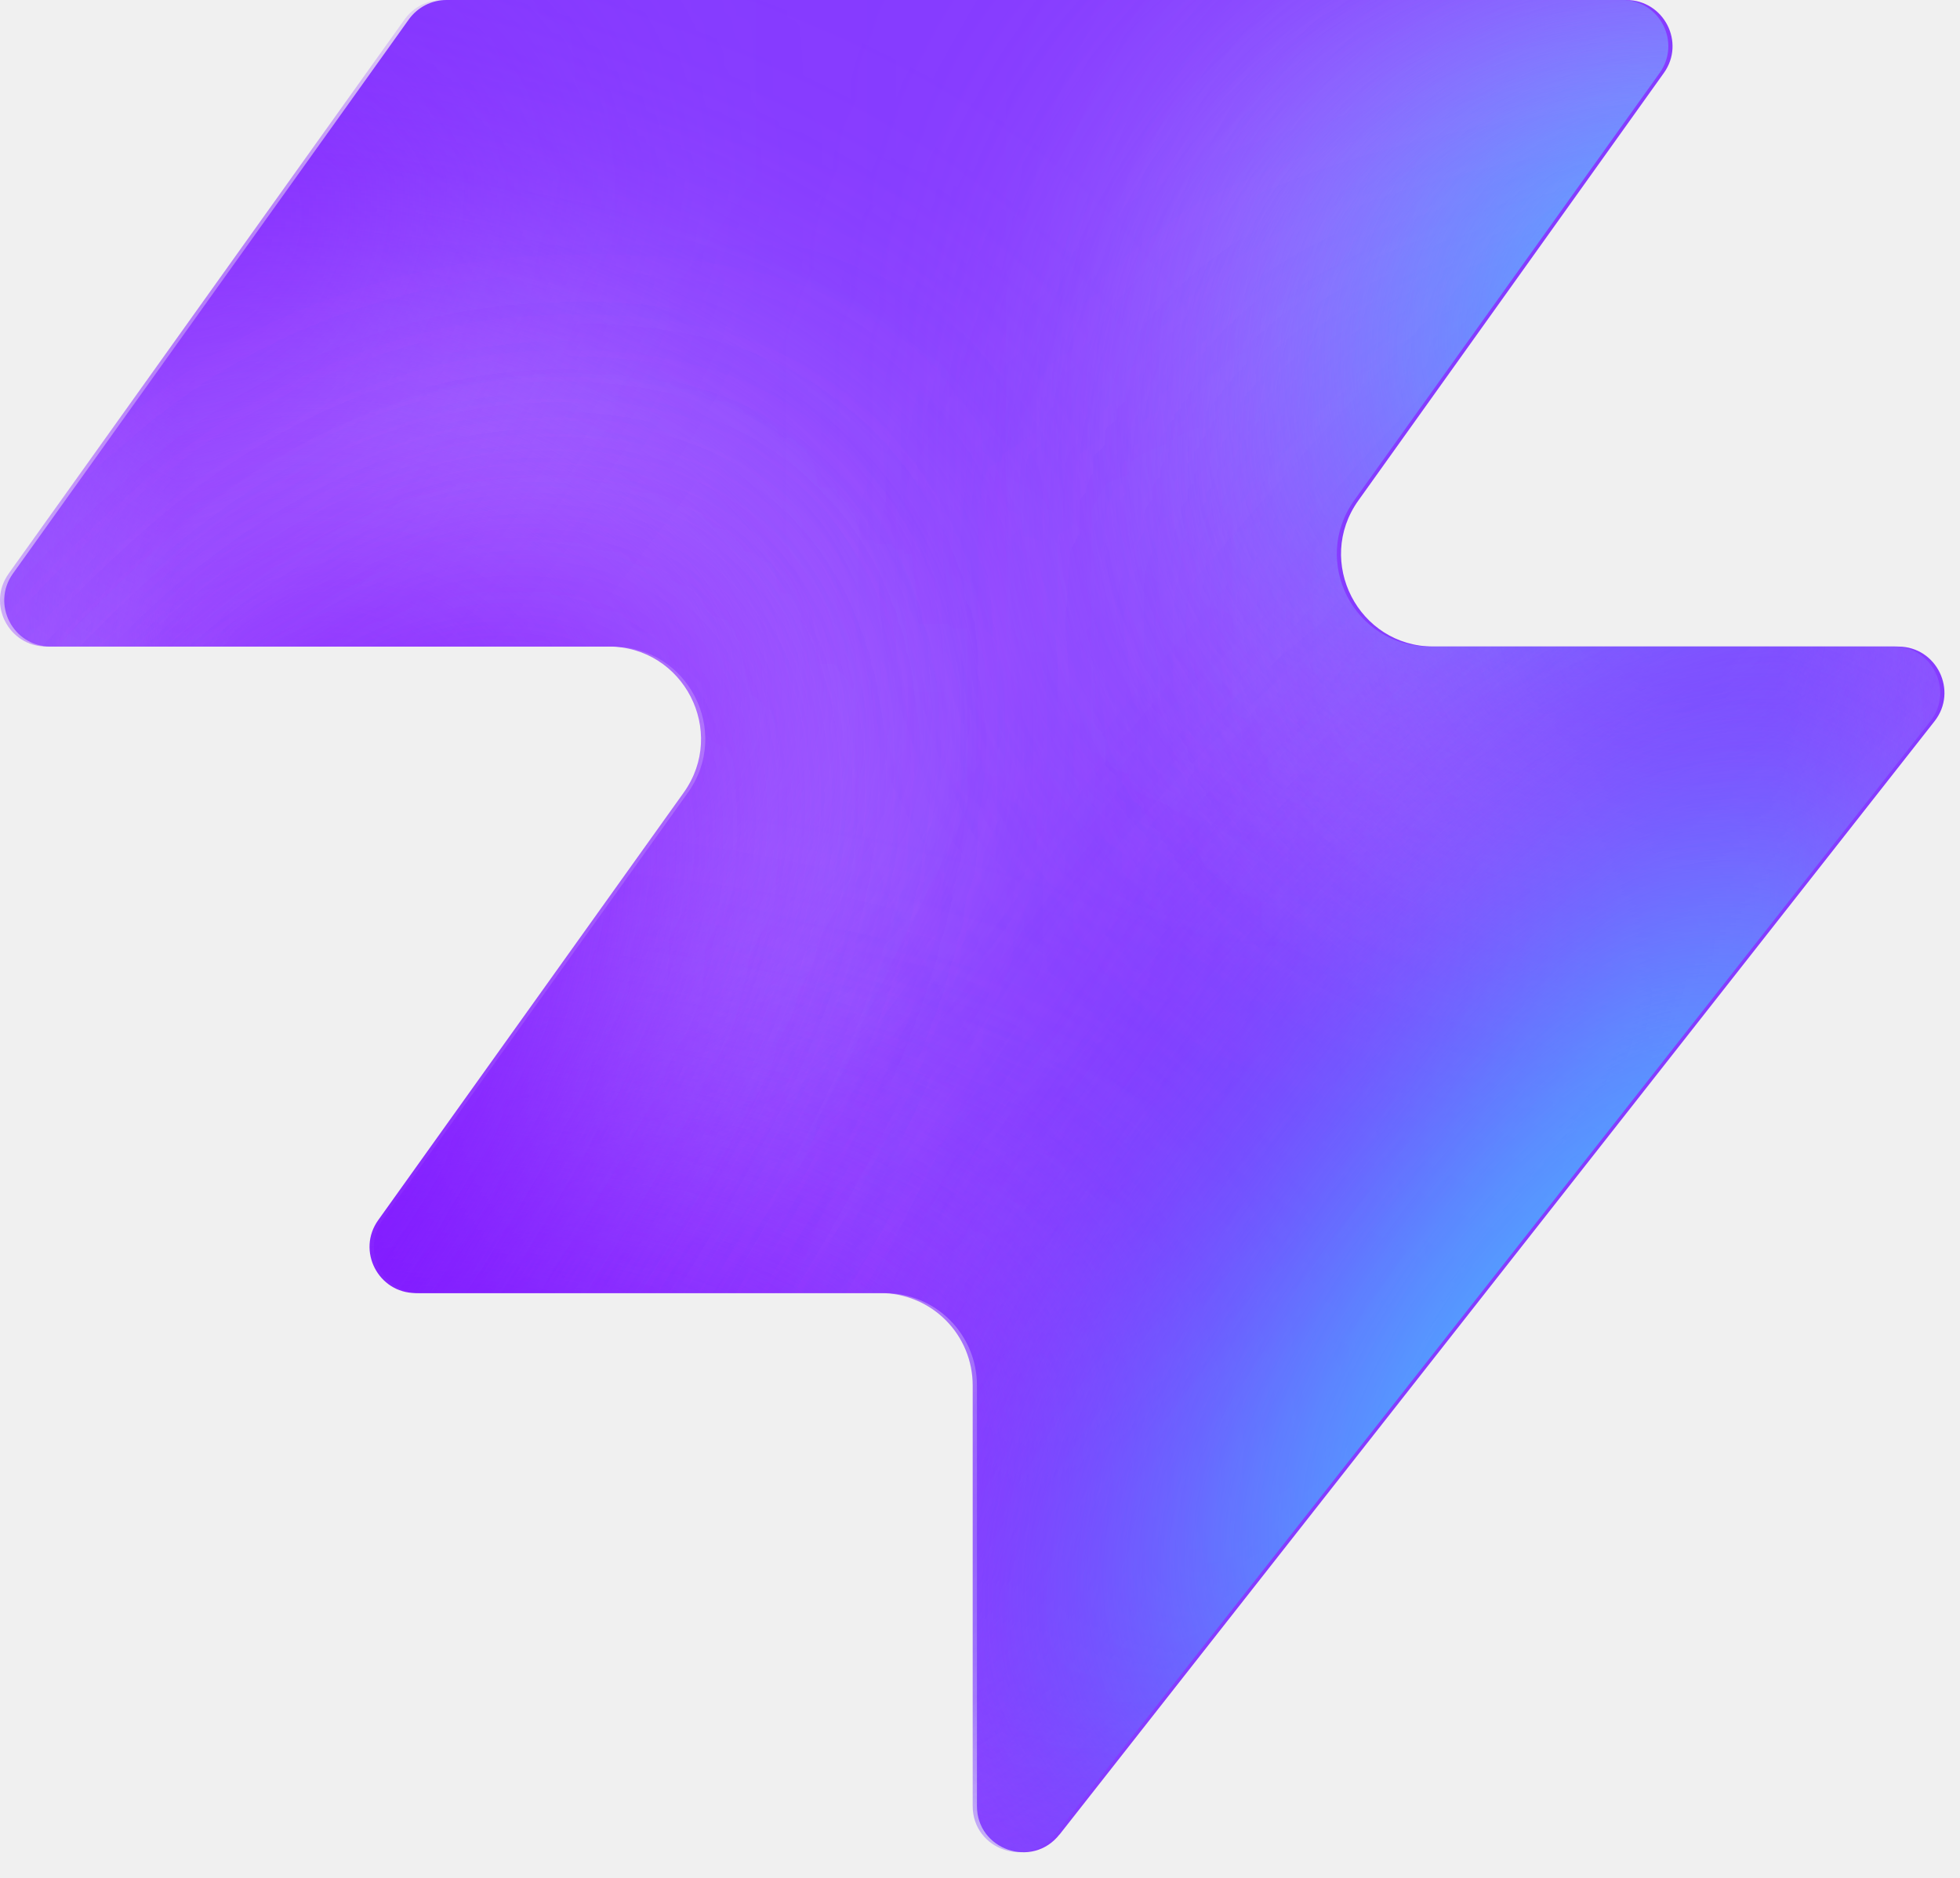
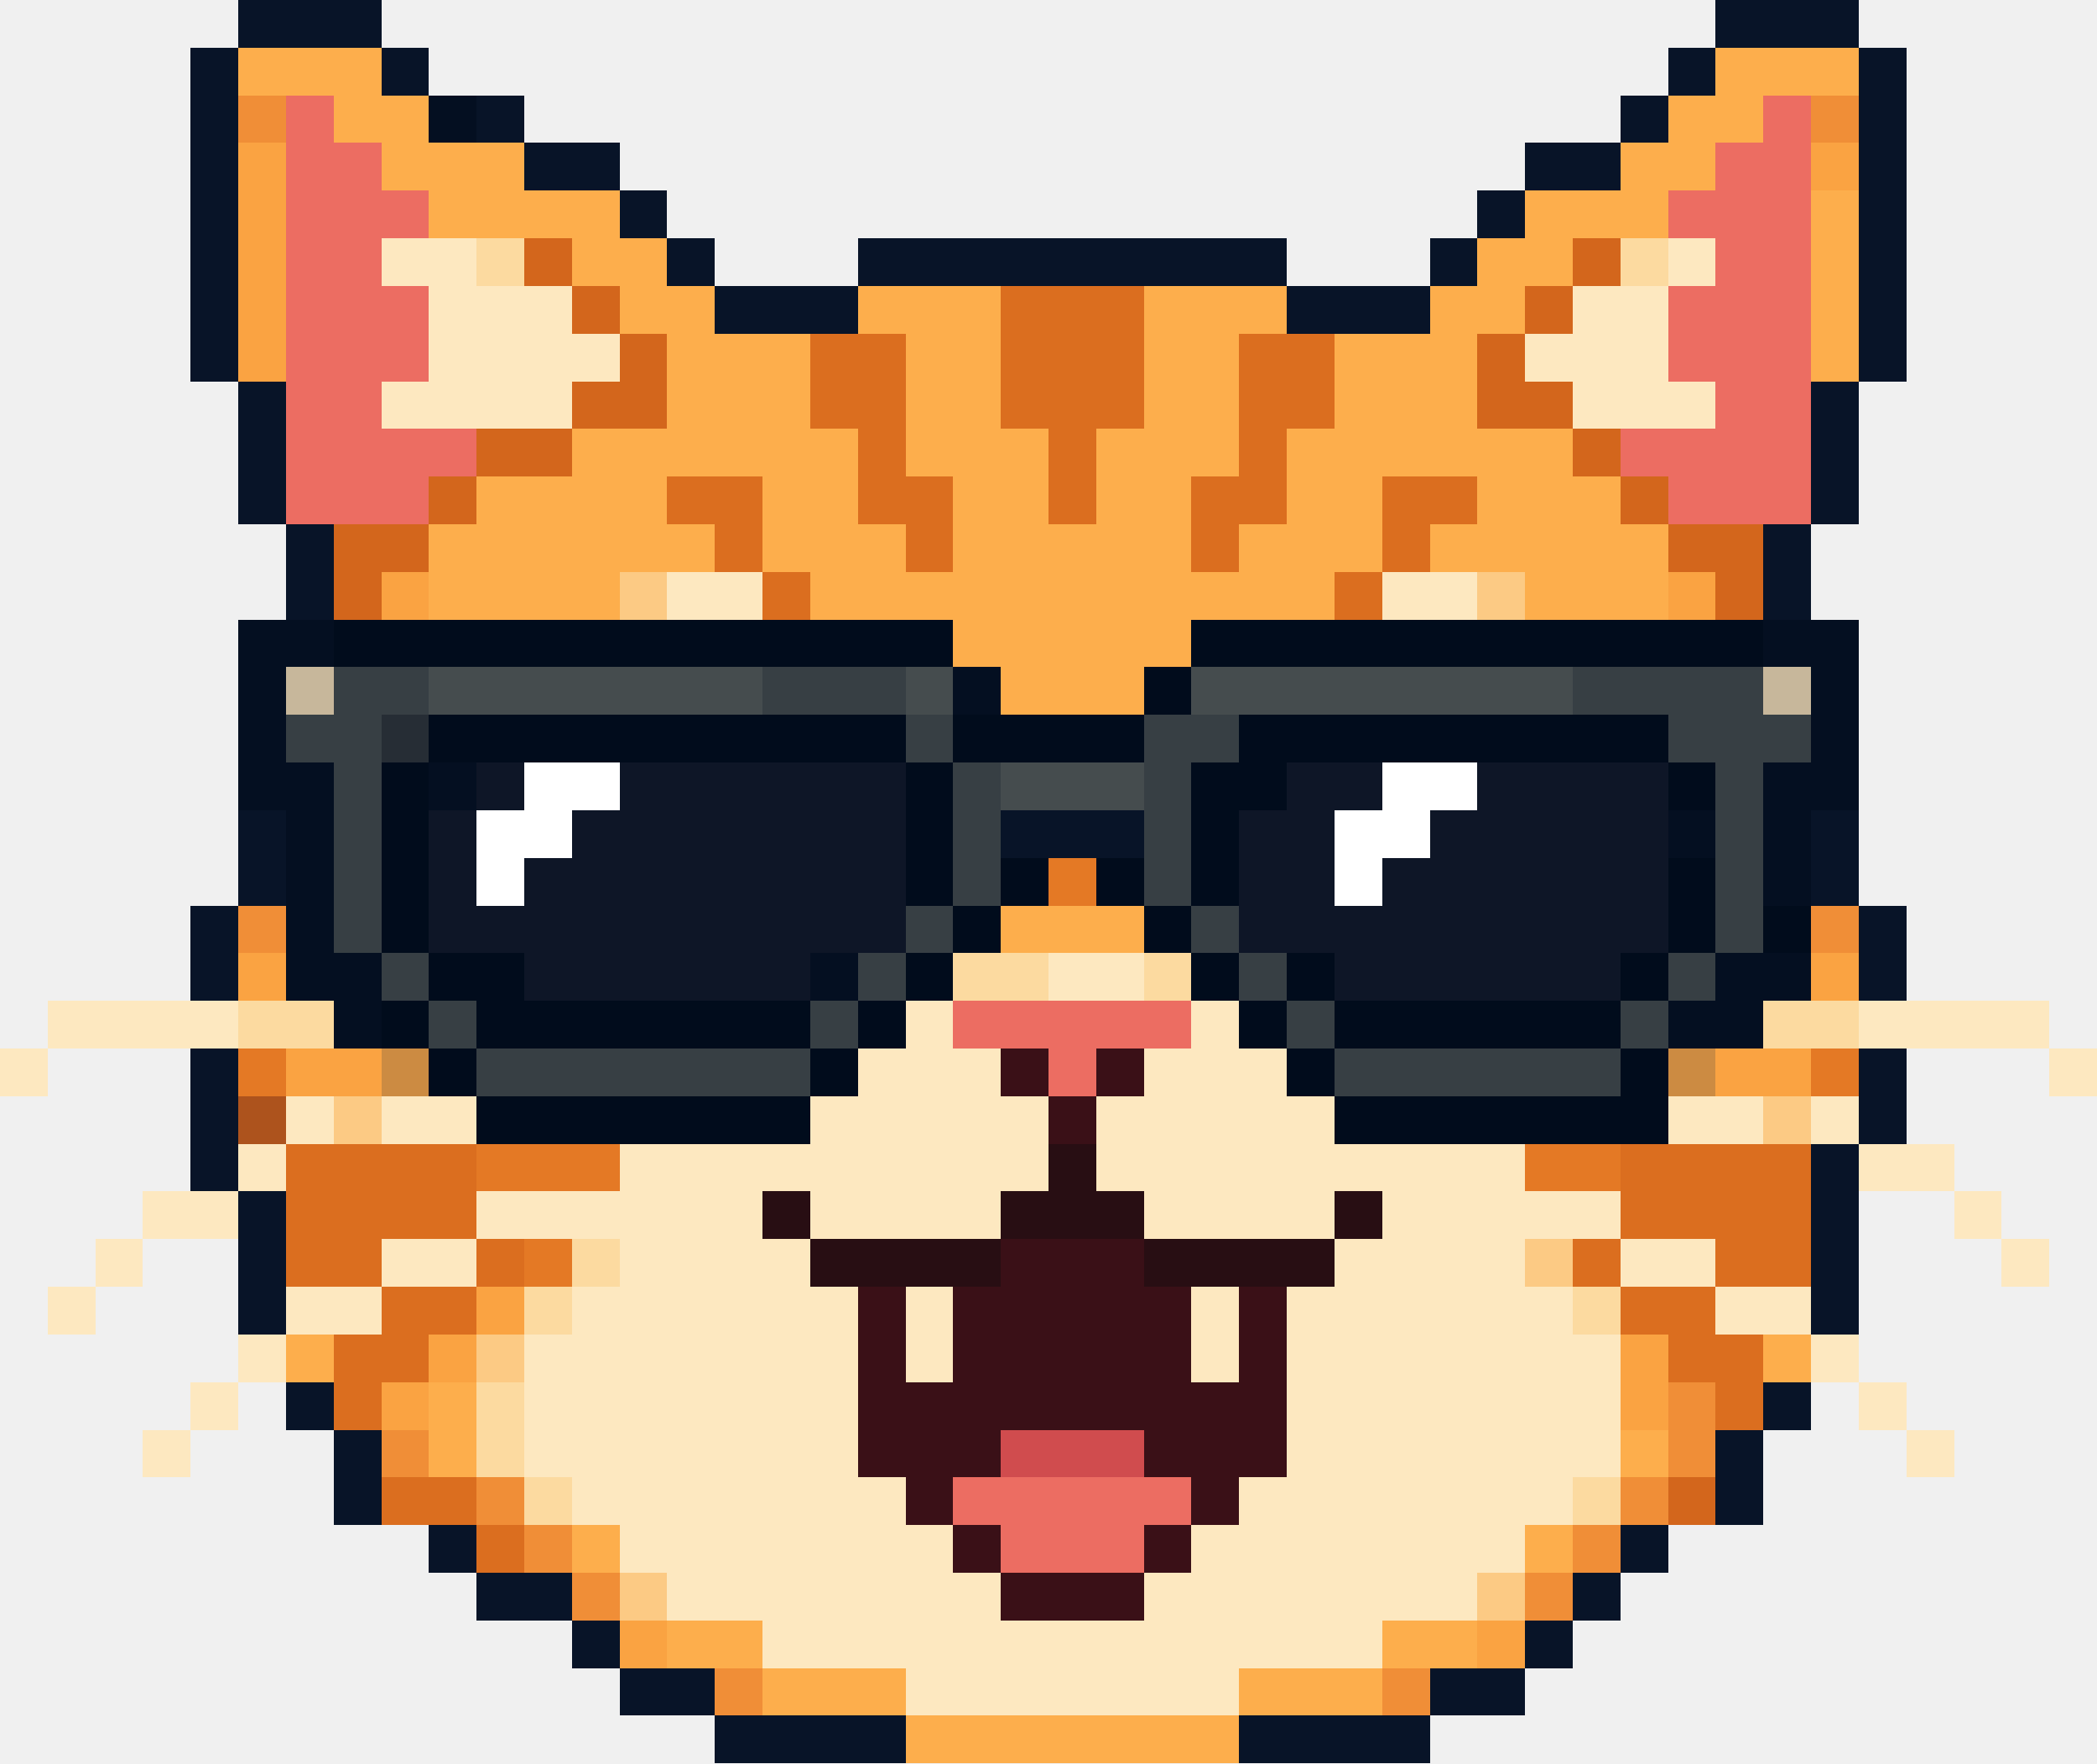
- <svg xmlns="http://www.w3.org/2000/svg" width="48" height="46" fill="none" viewBox="0 0 48 46">
-   <path fill="#863bff" d="M25.946 44.938c-.664.845-2.021.375-2.021-.698V33.937a2.26 2.26 0 0 0-2.262-2.262H10.287c-.92 0-1.456-1.04-.92-1.788l7.48-10.471c1.07-1.497 0-3.578-1.842-3.578H1.237c-.92 0-1.456-1.04-.92-1.788L10.013.474c.214-.297.556-.474.92-.474h28.894c.92 0 1.456 1.04.92 1.788l-7.48 10.471c-1.07 1.498 0 3.579 1.842 3.579h11.377c.943 0 1.473 1.088.89 1.83L25.947 44.94z" style="fill:#863bff;fill:color(display-p3 .525 .23 1);fill-opacity:1" />
-   <mask id="a" width="48" height="46" x="0" y="0" maskUnits="userSpaceOnUse" style="mask-type:alpha">
-     <path fill="#000" d="M25.842 44.938c-.664.844-2.021.375-2.021-.698V33.937a2.26 2.26 0 0 0-2.262-2.262H10.183c-.92 0-1.456-1.04-.92-1.788l7.48-10.471c1.07-1.498 0-3.579-1.842-3.579H1.133c-.92 0-1.456-1.04-.92-1.787L9.91.473c.214-.297.556-.474.92-.474h28.894c.92 0 1.456 1.04.92 1.788l-7.48 10.471c-1.07 1.498 0 3.578 1.842 3.578h11.377c.943 0 1.473 1.088.89 1.832L25.843 44.94z" style="fill:#000;fill-opacity:1" />
-   </mask>
-   <g mask="url(#a)">
-     <g filter="url(#b)">
-       <ellipse cx="5.508" cy="14.704" fill="#ede6ff" rx="5.508" ry="14.704" style="fill:#ede6ff;fill:color(display-p3 .927 .903 1);fill-opacity:1" transform="matrix(.00324 1 1 -.00324 -4.47 31.516)" />
-     </g>
-     <g filter="url(#c)">
-       <ellipse cx="10.399" cy="29.851" fill="#ede6ff" rx="10.399" ry="29.851" style="fill:#ede6ff;fill:color(display-p3 .927 .903 1);fill-opacity:1" transform="matrix(.00324 1 1 -.00324 -39.328 7.883)" />
-     </g>
-     <g filter="url(#d)">
-       <ellipse cx="5.508" cy="30.487" fill="#7e14ff" rx="5.508" ry="30.487" style="fill:#7e14ff;fill:color(display-p3 .492 .077 1);fill-opacity:1" transform="rotate(89.814 -25.913 -14.639)scale(1 -1)" />
-     </g>
-     <g filter="url(#e)">
-       <ellipse cx="5.508" cy="30.599" fill="#7e14ff" rx="5.508" ry="30.599" style="fill:#7e14ff;fill:color(display-p3 .492 .077 1);fill-opacity:1" transform="rotate(89.814 -32.644 -3.334)scale(1 -1)" />
-     </g>
-     <g filter="url(#f)">
-       <ellipse cx="5.508" cy="30.599" fill="#7e14ff" rx="5.508" ry="30.599" style="fill:#7e14ff;fill:color(display-p3 .492 .077 1);fill-opacity:1" transform="matrix(.00324 1 1 -.00324 -34.34 30.47)" />
-     </g>
-     <g filter="url(#g)">
-       <ellipse cx="14.072" cy="22.078" fill="#ede6ff" rx="14.072" ry="22.078" style="fill:#ede6ff;fill:color(display-p3 .927 .903 1);fill-opacity:1" transform="rotate(93.35 24.506 48.493)scale(-1 1)" />
-     </g>
-     <g filter="url(#h)">
-       <ellipse cx="3.47" cy="21.501" fill="#7e14ff" rx="3.47" ry="21.501" style="fill:#7e14ff;fill:color(display-p3 .492 .077 1);fill-opacity:1" transform="rotate(89.009 28.708 47.59)scale(-1 1)" />
-     </g>
-     <g filter="url(#i)">
-       <ellipse cx="3.47" cy="21.501" fill="#7e14ff" rx="3.47" ry="21.501" style="fill:#7e14ff;fill:color(display-p3 .492 .077 1);fill-opacity:1" transform="rotate(89.009 28.708 47.59)scale(-1 1)" />
-     </g>
-     <g filter="url(#j)">
-       <ellipse cx=".387" cy="8.972" fill="#7e14ff" rx="4.407" ry="29.108" style="fill:#7e14ff;fill:color(display-p3 .492 .077 1);fill-opacity:1" transform="rotate(39.51 .387 8.972)" />
-     </g>
-     <g filter="url(#k)">
-       <ellipse cx="47.523" cy="-6.092" fill="#7e14ff" rx="4.407" ry="29.108" style="fill:#7e14ff;fill:color(display-p3 .492 .077 1);fill-opacity:1" transform="rotate(37.892 47.523 -6.092)" />
-     </g>
-     <g filter="url(#l)">
-       <ellipse cx="41.412" cy="6.333" fill="#47bfff" rx="5.971" ry="9.665" style="fill:#47bfff;fill:color(display-p3 .28 .748 1);fill-opacity:1" transform="rotate(37.892 41.412 6.333)" />
-     </g>
-     <g filter="url(#m)">
-       <ellipse cx="-1.879" cy="38.332" fill="#7e14ff" rx="4.407" ry="29.108" style="fill:#7e14ff;fill:color(display-p3 .492 .077 1);fill-opacity:1" transform="rotate(37.892 -1.88 38.332)" />
-     </g>
-     <g filter="url(#n)">
-       <ellipse cx="-1.879" cy="38.332" fill="#7e14ff" rx="4.407" ry="29.108" style="fill:#7e14ff;fill:color(display-p3 .492 .077 1);fill-opacity:1" transform="rotate(37.892 -1.88 38.332)" />
-     </g>
-     <g filter="url(#o)">
-       <ellipse cx="35.651" cy="29.907" fill="#7e14ff" rx="4.407" ry="29.108" style="fill:#7e14ff;fill:color(display-p3 .492 .077 1);fill-opacity:1" transform="rotate(37.892 35.651 29.907)" />
-     </g>
-     <g filter="url(#p)">
-       <ellipse cx="38.418" cy="32.4" fill="#47bfff" rx="5.971" ry="15.297" style="fill:#47bfff;fill:color(display-p3 .28 .748 1);fill-opacity:1" transform="rotate(37.892 38.418 32.4)" />
-     </g>
-   </g>
-   <defs>
-     <filter id="b" width="60.045" height="41.654" x="-19.77" y="16.149" color-interpolation-filters="sRGB" filterUnits="userSpaceOnUse">
-       <feFlood flood-opacity="0" result="BackgroundImageFix" />
-       <feBlend in="SourceGraphic" in2="BackgroundImageFix" result="shape" />
-       <feGaussianBlur result="effect1_foregroundBlur_2002_17158" stdDeviation="7.659" />
-     </filter>
-     <filter id="c" width="90.34" height="51.437" x="-54.613" y="-7.533" color-interpolation-filters="sRGB" filterUnits="userSpaceOnUse">
-       <feFlood flood-opacity="0" result="BackgroundImageFix" />
-       <feBlend in="SourceGraphic" in2="BackgroundImageFix" result="shape" />
-       <feGaussianBlur result="effect1_foregroundBlur_2002_17158" stdDeviation="7.659" />
-     </filter>
-     <filter id="d" width="79.355" height="29.4" x="-49.64" y="2.03" color-interpolation-filters="sRGB" filterUnits="userSpaceOnUse">
-       <feFlood flood-opacity="0" result="BackgroundImageFix" />
-       <feBlend in="SourceGraphic" in2="BackgroundImageFix" result="shape" />
-       <feGaussianBlur result="effect1_foregroundBlur_2002_17158" stdDeviation="4.596" />
-     </filter>
-     <filter id="e" width="79.579" height="29.4" x="-45.045" y="20.029" color-interpolation-filters="sRGB" filterUnits="userSpaceOnUse">
-       <feFlood flood-opacity="0" result="BackgroundImageFix" />
-       <feBlend in="SourceGraphic" in2="BackgroundImageFix" result="shape" />
-       <feGaussianBlur result="effect1_foregroundBlur_2002_17158" stdDeviation="4.596" />
-     </filter>
-     <filter id="f" width="79.579" height="29.4" x="-43.513" y="21.178" color-interpolation-filters="sRGB" filterUnits="userSpaceOnUse">
-       <feFlood flood-opacity="0" result="BackgroundImageFix" />
-       <feBlend in="SourceGraphic" in2="BackgroundImageFix" result="shape" />
-       <feGaussianBlur result="effect1_foregroundBlur_2002_17158" stdDeviation="4.596" />
-     </filter>
-     <filter id="g" width="74.749" height="58.852" x="15.756" y="-17.901" color-interpolation-filters="sRGB" filterUnits="userSpaceOnUse">
-       <feFlood flood-opacity="0" result="BackgroundImageFix" />
-       <feBlend in="SourceGraphic" in2="BackgroundImageFix" result="shape" />
-       <feGaussianBlur result="effect1_foregroundBlur_2002_17158" stdDeviation="7.659" />
-     </filter>
-     <filter id="h" width="61.377" height="25.362" x="23.548" y="2.284" color-interpolation-filters="sRGB" filterUnits="userSpaceOnUse">
-       <feFlood flood-opacity="0" result="BackgroundImageFix" />
-       <feBlend in="SourceGraphic" in2="BackgroundImageFix" result="shape" />
-       <feGaussianBlur result="effect1_foregroundBlur_2002_17158" stdDeviation="4.596" />
-     </filter>
-     <filter id="i" width="61.377" height="25.362" x="23.548" y="2.284" color-interpolation-filters="sRGB" filterUnits="userSpaceOnUse">
-       <feFlood flood-opacity="0" result="BackgroundImageFix" />
-       <feBlend in="SourceGraphic" in2="BackgroundImageFix" result="shape" />
-       <feGaussianBlur result="effect1_foregroundBlur_2002_17158" stdDeviation="4.596" />
-     </filter>
-     <filter id="j" width="56.045" height="63.649" x="-27.636" y="-22.853" color-interpolation-filters="sRGB" filterUnits="userSpaceOnUse">
-       <feFlood flood-opacity="0" result="BackgroundImageFix" />
-       <feBlend in="SourceGraphic" in2="BackgroundImageFix" result="shape" />
-       <feGaussianBlur result="effect1_foregroundBlur_2002_17158" stdDeviation="4.596" />
-     </filter>
-     <filter id="k" width="54.814" height="64.646" x="20.116" y="-38.415" color-interpolation-filters="sRGB" filterUnits="userSpaceOnUse">
-       <feFlood flood-opacity="0" result="BackgroundImageFix" />
-       <feBlend in="SourceGraphic" in2="BackgroundImageFix" result="shape" />
-       <feGaussianBlur result="effect1_foregroundBlur_2002_17158" stdDeviation="4.596" />
-     </filter>
-     <filter id="l" width="33.541" height="35.313" x="24.641" y="-11.323" color-interpolation-filters="sRGB" filterUnits="userSpaceOnUse">
-       <feFlood flood-opacity="0" result="BackgroundImageFix" />
-       <feBlend in="SourceGraphic" in2="BackgroundImageFix" result="shape" />
-       <feGaussianBlur result="effect1_foregroundBlur_2002_17158" stdDeviation="4.596" />
-     </filter>
-     <filter id="m" width="54.814" height="64.646" x="-29.286" y="6.009" color-interpolation-filters="sRGB" filterUnits="userSpaceOnUse">
-       <feFlood flood-opacity="0" result="BackgroundImageFix" />
-       <feBlend in="SourceGraphic" in2="BackgroundImageFix" result="shape" />
-       <feGaussianBlur result="effect1_foregroundBlur_2002_17158" stdDeviation="4.596" />
-     </filter>
-     <filter id="n" width="54.814" height="64.646" x="-29.286" y="6.009" color-interpolation-filters="sRGB" filterUnits="userSpaceOnUse">
-       <feFlood flood-opacity="0" result="BackgroundImageFix" />
-       <feBlend in="SourceGraphic" in2="BackgroundImageFix" result="shape" />
-       <feGaussianBlur result="effect1_foregroundBlur_2002_17158" stdDeviation="4.596" />
-     </filter>
-     <filter id="o" width="54.814" height="64.646" x="8.244" y="-2.416" color-interpolation-filters="sRGB" filterUnits="userSpaceOnUse">
-       <feFlood flood-opacity="0" result="BackgroundImageFix" />
-       <feBlend in="SourceGraphic" in2="BackgroundImageFix" result="shape" />
-       <feGaussianBlur result="effect1_foregroundBlur_2002_17158" stdDeviation="4.596" />
-     </filter>
-     <filter id="p" width="39.409" height="43.623" x="18.713" y="10.588" color-interpolation-filters="sRGB" filterUnits="userSpaceOnUse">
-       <feFlood flood-opacity="0" result="BackgroundImageFix" />
-       <feBlend in="SourceGraphic" in2="BackgroundImageFix" result="shape" />
-       <feGaussianBlur result="effect1_foregroundBlur_2002_17158" stdDeviation="4.596" />
-     </filter>
-   </defs>
+ <svg xmlns="http://www.w3.org/2000/svg" width="176" height="148" viewBox="5 7 44 37" shape-rendering="crispEdges">
+   <rect x="10" y="7" width="3" height="1" fill="#081428" />
+   <rect x="41" y="7" width="3" height="1" fill="#081428" />
+   <rect x="9" y="8" width="1" height="1" fill="#081428" />
+   <rect x="10" y="8" width="3" height="1" fill="#fdae4c" />
+   <rect x="13" y="8" width="1" height="1" fill="#081428" />
+   <rect x="40" y="8" width="1" height="1" fill="#081428" />
+   <rect x="41" y="8" width="3" height="1" fill="#fdae4c" />
+   <rect x="44" y="8" width="1" height="1" fill="#081428" />
+   <rect x="9" y="9" width="1" height="1" fill="#081428" />
+   <rect x="10" y="9" width="1" height="1" fill="#f08e37" />
+   <rect x="11" y="9" width="1" height="1" fill="#ec6d62" />
+   <rect x="12" y="9" width="2" height="1" fill="#fdae4c" />
+   <rect x="14" y="9" width="1" height="1" fill="#040f21" />
+   <rect x="15" y="9" width="1" height="1" fill="#081428" />
+   <rect x="39" y="9" width="1" height="1" fill="#081428" />
+   <rect x="40" y="9" width="2" height="1" fill="#fdae4c" />
+   <rect x="42" y="9" width="1" height="1" fill="#ec6d62" />
+   <rect x="43" y="9" width="1" height="1" fill="#f08e37" />
+   <rect x="44" y="9" width="1" height="1" fill="#081428" />
+   <rect x="9" y="10" width="1" height="1" fill="#081428" />
+   <rect x="10" y="10" width="1" height="1" fill="#faa342" />
+   <rect x="11" y="10" width="2" height="1" fill="#ec6d62" />
+   <rect x="13" y="10" width="3" height="1" fill="#fdae4c" />
+   <rect x="16" y="10" width="2" height="1" fill="#081428" />
+   <rect x="37" y="10" width="2" height="1" fill="#081428" />
+   <rect x="39" y="10" width="2" height="1" fill="#fdae4c" />
+   <rect x="41" y="10" width="2" height="1" fill="#ec6d62" />
+   <rect x="43" y="10" width="1" height="1" fill="#faa342" />
+   <rect x="44" y="10" width="1" height="1" fill="#081428" />
+   <rect x="9" y="11" width="1" height="1" fill="#081428" />
+   <rect x="10" y="11" width="1" height="1" fill="#faa342" />
+   <rect x="11" y="11" width="3" height="1" fill="#ec6d62" />
+   <rect x="14" y="11" width="4" height="1" fill="#fdae4c" />
+   <rect x="18" y="11" width="1" height="1" fill="#081428" />
+   <rect x="36" y="11" width="1" height="1" fill="#081428" />
+   <rect x="37" y="11" width="3" height="1" fill="#fdae4c" />
+   <rect x="40" y="11" width="3" height="1" fill="#ec6d62" />
+   <rect x="43" y="11" width="1" height="1" fill="#fdae4c" />
+   <rect x="44" y="11" width="1" height="1" fill="#081428" />
+   <rect x="9" y="12" width="1" height="1" fill="#081428" />
+   <rect x="10" y="12" width="1" height="1" fill="#faa342" />
+   <rect x="11" y="12" width="2" height="1" fill="#ec6d62" />
+   <rect x="13" y="12" width="2" height="1" fill="#fde8c0" />
+   <rect x="15" y="12" width="1" height="1" fill="#fcdaa0" />
+   <rect x="16" y="12" width="1" height="1" fill="#d3661c" />
+   <rect x="17" y="12" width="2" height="1" fill="#fdae4c" />
+   <rect x="19" y="12" width="1" height="1" fill="#081428" />
+   <rect x="23" y="12" width="9" height="1" fill="#081428" />
+   <rect x="35" y="12" width="1" height="1" fill="#081428" />
+   <rect x="36" y="12" width="2" height="1" fill="#fdae4c" />
+   <rect x="38" y="12" width="1" height="1" fill="#d3661c" />
+   <rect x="39" y="12" width="1" height="1" fill="#fcdaa0" />
+   <rect x="40" y="12" width="1" height="1" fill="#fde8c0" />
+   <rect x="41" y="12" width="2" height="1" fill="#ec6d62" />
+   <rect x="43" y="12" width="1" height="1" fill="#fdae4c" />
+   <rect x="44" y="12" width="1" height="1" fill="#081428" />
+   <rect x="9" y="13" width="1" height="1" fill="#081428" />
+   <rect x="10" y="13" width="1" height="1" fill="#faa342" />
+   <rect x="11" y="13" width="3" height="1" fill="#ec6d62" />
+   <rect x="14" y="13" width="3" height="1" fill="#fde8c0" />
+   <rect x="17" y="13" width="1" height="1" fill="#d3661c" />
+   <rect x="18" y="13" width="2" height="1" fill="#fdae4c" />
+   <rect x="20" y="13" width="3" height="1" fill="#081428" />
+   <rect x="23" y="13" width="3" height="1" fill="#fdae4c" />
+   <rect x="26" y="13" width="3" height="1" fill="#db6e1f" />
+   <rect x="29" y="13" width="3" height="1" fill="#fdae4c" />
+   <rect x="32" y="13" width="3" height="1" fill="#081428" />
+   <rect x="35" y="13" width="2" height="1" fill="#fdae4c" />
+   <rect x="37" y="13" width="1" height="1" fill="#d3661c" />
+   <rect x="38" y="13" width="2" height="1" fill="#fde8c0" />
+   <rect x="40" y="13" width="3" height="1" fill="#ec6d62" />
+   <rect x="43" y="13" width="1" height="1" fill="#fdae4c" />
+   <rect x="44" y="13" width="1" height="1" fill="#081428" />
+   <rect x="9" y="14" width="1" height="1" fill="#081428" />
+   <rect x="10" y="14" width="1" height="1" fill="#faa342" />
+   <rect x="11" y="14" width="3" height="1" fill="#ec6d62" />
+   <rect x="14" y="14" width="4" height="1" fill="#fde8c0" />
+   <rect x="18" y="14" width="1" height="1" fill="#d3661c" />
+   <rect x="19" y="14" width="3" height="1" fill="#fdae4c" />
+   <rect x="22" y="14" width="2" height="1" fill="#db6e1f" />
+   <rect x="24" y="14" width="2" height="1" fill="#fdae4c" />
+   <rect x="26" y="14" width="3" height="1" fill="#db6e1f" />
+   <rect x="29" y="14" width="2" height="1" fill="#fdae4c" />
+   <rect x="31" y="14" width="2" height="1" fill="#db6e1f" />
+   <rect x="33" y="14" width="3" height="1" fill="#fdae4c" />
+   <rect x="36" y="14" width="1" height="1" fill="#d3661c" />
+   <rect x="37" y="14" width="3" height="1" fill="#fde8c0" />
+   <rect x="40" y="14" width="3" height="1" fill="#ec6d62" />
+   <rect x="43" y="14" width="1" height="1" fill="#fdae4c" />
+   <rect x="44" y="14" width="1" height="1" fill="#081428" />
+   <rect x="10" y="15" width="1" height="1" fill="#081428" />
+   <rect x="11" y="15" width="2" height="1" fill="#ec6d62" />
+   <rect x="13" y="15" width="4" height="1" fill="#fde8c0" />
+   <rect x="17" y="15" width="2" height="1" fill="#d3661c" />
+   <rect x="19" y="15" width="3" height="1" fill="#fdae4c" />
+   <rect x="22" y="15" width="2" height="1" fill="#db6e1f" />
+   <rect x="24" y="15" width="2" height="1" fill="#fdae4c" />
+   <rect x="26" y="15" width="3" height="1" fill="#db6e1f" />
+   <rect x="29" y="15" width="2" height="1" fill="#fdae4c" />
+   <rect x="31" y="15" width="2" height="1" fill="#db6e1f" />
+   <rect x="33" y="15" width="3" height="1" fill="#fdae4c" />
+   <rect x="36" y="15" width="2" height="1" fill="#d3661c" />
+   <rect x="38" y="15" width="3" height="1" fill="#fde8c0" />
+   <rect x="41" y="15" width="2" height="1" fill="#ec6d62" />
+   <rect x="43" y="15" width="1" height="1" fill="#081428" />
+   <rect x="10" y="16" width="1" height="1" fill="#081428" />
+   <rect x="11" y="16" width="4" height="1" fill="#ec6d62" />
+   <rect x="15" y="16" width="2" height="1" fill="#d3661c" />
+   <rect x="17" y="16" width="6" height="1" fill="#fdae4c" />
+   <rect x="23" y="16" width="1" height="1" fill="#db6e1f" />
+   <rect x="24" y="16" width="3" height="1" fill="#fdae4c" />
+   <rect x="27" y="16" width="1" height="1" fill="#db6e1f" />
+   <rect x="28" y="16" width="3" height="1" fill="#fdae4c" />
+   <rect x="31" y="16" width="1" height="1" fill="#db6e1f" />
+   <rect x="32" y="16" width="6" height="1" fill="#fdae4c" />
+   <rect x="38" y="16" width="1" height="1" fill="#d3661c" />
+   <rect x="39" y="16" width="4" height="1" fill="#ec6d62" />
+   <rect x="43" y="16" width="1" height="1" fill="#081428" />
+   <rect x="10" y="17" width="1" height="1" fill="#081428" />
+   <rect x="11" y="17" width="3" height="1" fill="#ec6d62" />
+   <rect x="14" y="17" width="1" height="1" fill="#d3661c" />
+   <rect x="15" y="17" width="4" height="1" fill="#fdae4c" />
+   <rect x="19" y="17" width="2" height="1" fill="#db6e1f" />
+   <rect x="21" y="17" width="2" height="1" fill="#fdae4c" />
+   <rect x="23" y="17" width="2" height="1" fill="#db6e1f" />
+   <rect x="25" y="17" width="2" height="1" fill="#fdae4c" />
+   <rect x="27" y="17" width="1" height="1" fill="#db6e1f" />
+   <rect x="28" y="17" width="2" height="1" fill="#fdae4c" />
+   <rect x="30" y="17" width="2" height="1" fill="#db6e1f" />
+   <rect x="32" y="17" width="2" height="1" fill="#fdae4c" />
+   <rect x="34" y="17" width="2" height="1" fill="#db6e1f" />
+   <rect x="36" y="17" width="3" height="1" fill="#fdae4c" />
+   <rect x="39" y="17" width="1" height="1" fill="#d3661c" />
+   <rect x="40" y="17" width="3" height="1" fill="#ec6d62" />
+   <rect x="43" y="17" width="1" height="1" fill="#081428" />
+   <rect x="11" y="18" width="1" height="1" fill="#081428" />
+   <rect x="12" y="18" width="2" height="1" fill="#d3661c" />
+   <rect x="14" y="18" width="6" height="1" fill="#fdae4c" />
+   <rect x="20" y="18" width="1" height="1" fill="#db6e1f" />
+   <rect x="21" y="18" width="3" height="1" fill="#fdae4c" />
+   <rect x="24" y="18" width="1" height="1" fill="#db6e1f" />
+   <rect x="25" y="18" width="5" height="1" fill="#fdae4c" />
+   <rect x="30" y="18" width="1" height="1" fill="#db6e1f" />
+   <rect x="31" y="18" width="3" height="1" fill="#fdae4c" />
+   <rect x="34" y="18" width="1" height="1" fill="#db6e1f" />
+   <rect x="35" y="18" width="5" height="1" fill="#fdae4c" />
+   <rect x="40" y="18" width="2" height="1" fill="#d3661c" />
+   <rect x="42" y="18" width="1" height="1" fill="#081428" />
+   <rect x="11" y="19" width="1" height="1" fill="#081428" />
+   <rect x="12" y="19" width="1" height="1" fill="#d3661c" />
+   <rect x="13" y="19" width="1" height="1" fill="#faa342" />
+   <rect x="14" y="19" width="4" height="1" fill="#fdae4c" />
+   <rect x="18" y="19" width="1" height="1" fill="#fcca84" />
+   <rect x="19" y="19" width="2" height="1" fill="#fde8c0" />
+   <rect x="21" y="19" width="1" height="1" fill="#db6e1f" />
+   <rect x="22" y="19" width="11" height="1" fill="#fdae4c" />
+   <rect x="33" y="19" width="1" height="1" fill="#db6e1f" />
+   <rect x="34" y="19" width="2" height="1" fill="#fde8c0" />
+   <rect x="36" y="19" width="1" height="1" fill="#fcca84" />
+   <rect x="37" y="19" width="3" height="1" fill="#fdae4c" />
+   <rect x="40" y="19" width="1" height="1" fill="#faa342" />
+   <rect x="41" y="19" width="1" height="1" fill="#d3661c" />
+   <rect x="42" y="19" width="1" height="1" fill="#081428" />
+   <rect x="10" y="20" width="2" height="1" fill="#040f21" />
+   <rect x="12" y="20" width="13" height="1" fill="#010c1c" />
+   <rect x="25" y="20" width="5" height="1" fill="#fdae4c" />
+   <rect x="30" y="20" width="12" height="1" fill="#010c1c" />
+   <rect x="42" y="20" width="2" height="1" fill="#040f21" />
+   <rect x="10" y="21" width="1" height="1" fill="#040f21" />
+   <rect x="11" y="21" width="1" height="1" fill="#c7b79b" />
+   <rect x="12" y="21" width="2" height="1" fill="#373f44" />
+   <rect x="14" y="21" width="7" height="1" fill="#454c4e" />
+   <rect x="21" y="21" width="3" height="1" fill="#373f44" />
+   <rect x="24" y="21" width="1" height="1" fill="#454c4e" />
+   <rect x="25" y="21" width="1" height="1" fill="#040f21" />
+   <rect x="26" y="21" width="3" height="1" fill="#fdae4c" />
+   <rect x="29" y="21" width="1" height="1" fill="#010c1c" />
+   <rect x="30" y="21" width="8" height="1" fill="#454c4e" />
+   <rect x="38" y="21" width="4" height="1" fill="#373f44" />
+   <rect x="42" y="21" width="1" height="1" fill="#c7b79b" />
+   <rect x="43" y="21" width="1" height="1" fill="#040f21" />
+   <rect x="10" y="22" width="1" height="1" fill="#040f21" />
+   <rect x="11" y="22" width="2" height="1" fill="#373f44" />
+   <rect x="13" y="22" width="1" height="1" fill="#262d35" />
+   <rect x="14" y="22" width="10" height="1" fill="#010c1c" />
+   <rect x="24" y="22" width="1" height="1" fill="#373f44" />
+   <rect x="25" y="22" width="4" height="1" fill="#010c1c" />
+   <rect x="29" y="22" width="2" height="1" fill="#373f44" />
+   <rect x="31" y="22" width="9" height="1" fill="#010c1c" />
+   <rect x="40" y="22" width="3" height="1" fill="#373f44" />
+   <rect x="43" y="22" width="1" height="1" fill="#040f21" />
+   <rect x="10" y="23" width="2" height="1" fill="#040f21" />
+   <rect x="12" y="23" width="1" height="1" fill="#373f44" />
+   <rect x="13" y="23" width="1" height="1" fill="#010c1c" />
+   <rect x="14" y="23" width="1" height="1" fill="#040f21" />
+   <rect x="15" y="23" width="1" height="1" fill="#0e1627" />
+   <rect x="16" y="23" width="2" height="1" fill="#ffffff" />
+   <rect x="18" y="23" width="6" height="1" fill="#0e1627" />
+   <rect x="24" y="23" width="1" height="1" fill="#010c1c" />
+   <rect x="25" y="23" width="1" height="1" fill="#373f44" />
+   <rect x="26" y="23" width="3" height="1" fill="#454c4e" />
+   <rect x="29" y="23" width="1" height="1" fill="#373f44" />
+   <rect x="30" y="23" width="2" height="1" fill="#010c1c" />
+   <rect x="32" y="23" width="2" height="1" fill="#0e1627" />
+   <rect x="34" y="23" width="2" height="1" fill="#ffffff" />
+   <rect x="36" y="23" width="4" height="1" fill="#0e1627" />
+   <rect x="40" y="23" width="1" height="1" fill="#010c1c" />
+   <rect x="41" y="23" width="1" height="1" fill="#373f44" />
+   <rect x="42" y="23" width="2" height="1" fill="#040f21" />
+   <rect x="10" y="24" width="1" height="1" fill="#081428" />
+   <rect x="11" y="24" width="1" height="1" fill="#040f21" />
+   <rect x="12" y="24" width="1" height="1" fill="#373f44" />
+   <rect x="13" y="24" width="1" height="1" fill="#010c1c" />
+   <rect x="14" y="24" width="1" height="1" fill="#0e1627" />
+   <rect x="15" y="24" width="2" height="1" fill="#ffffff" />
+   <rect x="17" y="24" width="7" height="1" fill="#0e1627" />
+   <rect x="24" y="24" width="1" height="1" fill="#010c1c" />
+   <rect x="25" y="24" width="1" height="1" fill="#373f44" />
+   <rect x="26" y="24" width="3" height="1" fill="#081428" />
+   <rect x="29" y="24" width="1" height="1" fill="#373f44" />
+   <rect x="30" y="24" width="1" height="1" fill="#010c1c" />
+   <rect x="31" y="24" width="2" height="1" fill="#0e1627" />
+   <rect x="33" y="24" width="2" height="1" fill="#ffffff" />
+   <rect x="35" y="24" width="5" height="1" fill="#0e1627" />
+   <rect x="40" y="24" width="1" height="1" fill="#040f21" />
+   <rect x="41" y="24" width="1" height="1" fill="#373f44" />
+   <rect x="42" y="24" width="1" height="1" fill="#040f21" />
+   <rect x="43" y="24" width="1" height="1" fill="#081428" />
+   <rect x="10" y="25" width="1" height="1" fill="#081428" />
+   <rect x="11" y="25" width="1" height="1" fill="#040f21" />
+   <rect x="12" y="25" width="1" height="1" fill="#373f44" />
+   <rect x="13" y="25" width="1" height="1" fill="#010c1c" />
+   <rect x="14" y="25" width="1" height="1" fill="#0e1627" />
+   <rect x="15" y="25" width="1" height="1" fill="#ffffff" />
+   <rect x="16" y="25" width="8" height="1" fill="#0e1627" />
+   <rect x="24" y="25" width="1" height="1" fill="#010c1c" />
+   <rect x="25" y="25" width="1" height="1" fill="#373f44" />
+   <rect x="26" y="25" width="1" height="1" fill="#010c1c" />
+   <rect x="27" y="25" width="1" height="1" fill="#e47925" />
+   <rect x="28" y="25" width="1" height="1" fill="#010c1c" />
+   <rect x="29" y="25" width="1" height="1" fill="#373f44" />
+   <rect x="30" y="25" width="1" height="1" fill="#010c1c" />
+   <rect x="31" y="25" width="2" height="1" fill="#0e1627" />
+   <rect x="33" y="25" width="1" height="1" fill="#ffffff" />
+   <rect x="34" y="25" width="6" height="1" fill="#0e1627" />
+   <rect x="40" y="25" width="1" height="1" fill="#010c1c" />
+   <rect x="41" y="25" width="1" height="1" fill="#373f44" />
+   <rect x="42" y="25" width="1" height="1" fill="#040f21" />
+   <rect x="43" y="25" width="1" height="1" fill="#081428" />
+   <rect x="9" y="26" width="1" height="1" fill="#081428" />
+   <rect x="10" y="26" width="1" height="1" fill="#f08e37" />
+   <rect x="11" y="26" width="1" height="1" fill="#040f21" />
+   <rect x="12" y="26" width="1" height="1" fill="#373f44" />
+   <rect x="13" y="26" width="1" height="1" fill="#010c1c" />
+   <rect x="14" y="26" width="10" height="1" fill="#0e1627" />
+   <rect x="24" y="26" width="1" height="1" fill="#373f44" />
+   <rect x="25" y="26" width="1" height="1" fill="#010c1c" />
+   <rect x="26" y="26" width="3" height="1" fill="#fdae4c" />
+   <rect x="29" y="26" width="1" height="1" fill="#010c1c" />
+   <rect x="30" y="26" width="1" height="1" fill="#373f44" />
+   <rect x="31" y="26" width="9" height="1" fill="#0e1627" />
+   <rect x="40" y="26" width="1" height="1" fill="#010c1c" />
+   <rect x="41" y="26" width="1" height="1" fill="#373f44" />
+   <rect x="42" y="26" width="1" height="1" fill="#010c1c" />
+   <rect x="43" y="26" width="1" height="1" fill="#f08e37" />
+   <rect x="44" y="26" width="1" height="1" fill="#081428" />
+   <rect x="9" y="27" width="1" height="1" fill="#081428" />
+   <rect x="10" y="27" width="1" height="1" fill="#faa342" />
+   <rect x="11" y="27" width="2" height="1" fill="#040f21" />
+   <rect x="13" y="27" width="1" height="1" fill="#373f44" />
+   <rect x="14" y="27" width="2" height="1" fill="#010c1c" />
+   <rect x="16" y="27" width="6" height="1" fill="#0e1627" />
+   <rect x="22" y="27" width="1" height="1" fill="#040f21" />
+   <rect x="23" y="27" width="1" height="1" fill="#373f44" />
+   <rect x="24" y="27" width="1" height="1" fill="#010c1c" />
+   <rect x="25" y="27" width="2" height="1" fill="#fcdaa0" />
+   <rect x="27" y="27" width="2" height="1" fill="#fde8c0" />
+   <rect x="29" y="27" width="1" height="1" fill="#fcdaa0" />
+   <rect x="30" y="27" width="1" height="1" fill="#010c1c" />
+   <rect x="31" y="27" width="1" height="1" fill="#373f44" />
+   <rect x="32" y="27" width="1" height="1" fill="#010c1c" />
+   <rect x="33" y="27" width="6" height="1" fill="#0e1627" />
+   <rect x="39" y="27" width="1" height="1" fill="#010c1c" />
+   <rect x="40" y="27" width="1" height="1" fill="#373f44" />
+   <rect x="41" y="27" width="2" height="1" fill="#040f21" />
+   <rect x="43" y="27" width="1" height="1" fill="#faa342" />
+   <rect x="44" y="27" width="1" height="1" fill="#081428" />
+   <rect x="6" y="28" width="4" height="1" fill="#fde8c0" />
+   <rect x="10" y="28" width="2" height="1" fill="#fcdaa0" />
+   <rect x="12" y="28" width="1" height="1" fill="#040f21" />
+   <rect x="13" y="28" width="1" height="1" fill="#010c1c" />
+   <rect x="14" y="28" width="1" height="1" fill="#373f44" />
+   <rect x="15" y="28" width="7" height="1" fill="#010c1c" />
+   <rect x="22" y="28" width="1" height="1" fill="#373f44" />
+   <rect x="23" y="28" width="1" height="1" fill="#010c1c" />
+   <rect x="24" y="28" width="1" height="1" fill="#fde8c0" />
+   <rect x="25" y="28" width="5" height="1" fill="#ec6d62" />
+   <rect x="30" y="28" width="1" height="1" fill="#fde8c0" />
+   <rect x="31" y="28" width="1" height="1" fill="#010c1c" />
+   <rect x="32" y="28" width="1" height="1" fill="#373f44" />
+   <rect x="33" y="28" width="6" height="1" fill="#010c1c" />
+   <rect x="39" y="28" width="1" height="1" fill="#373f44" />
+   <rect x="40" y="28" width="2" height="1" fill="#040f21" />
+   <rect x="42" y="28" width="2" height="1" fill="#fcdaa0" />
+   <rect x="44" y="28" width="4" height="1" fill="#fde8c0" />
+   <rect x="5" y="29" width="1" height="1" fill="#fde8c0" />
+   <rect x="9" y="29" width="1" height="1" fill="#081428" />
+   <rect x="10" y="29" width="1" height="1" fill="#e47925" />
+   <rect x="11" y="29" width="2" height="1" fill="#faa342" />
+   <rect x="13" y="29" width="1" height="1" fill="#cc8b42" />
+   <rect x="14" y="29" width="1" height="1" fill="#010c1c" />
+   <rect x="15" y="29" width="7" height="1" fill="#373f44" />
+   <rect x="22" y="29" width="1" height="1" fill="#010c1c" />
+   <rect x="23" y="29" width="3" height="1" fill="#fde8c0" />
+   <rect x="26" y="29" width="1" height="1" fill="#3a1017" />
+   <rect x="27" y="29" width="1" height="1" fill="#ec6d62" />
+   <rect x="28" y="29" width="1" height="1" fill="#3a1017" />
+   <rect x="29" y="29" width="3" height="1" fill="#fde8c0" />
+   <rect x="32" y="29" width="1" height="1" fill="#010c1c" />
+   <rect x="33" y="29" width="6" height="1" fill="#373f44" />
+   <rect x="39" y="29" width="1" height="1" fill="#010c1c" />
+   <rect x="40" y="29" width="1" height="1" fill="#cc8b42" />
+   <rect x="41" y="29" width="2" height="1" fill="#faa342" />
+   <rect x="43" y="29" width="1" height="1" fill="#e47925" />
+   <rect x="44" y="29" width="1" height="1" fill="#081428" />
+   <rect x="48" y="29" width="1" height="1" fill="#fde8c0" />
+   <rect x="9" y="30" width="1" height="1" fill="#081428" />
+   <rect x="10" y="30" width="1" height="1" fill="#ad531d" />
+   <rect x="11" y="30" width="1" height="1" fill="#fde8c0" />
+   <rect x="12" y="30" width="1" height="1" fill="#fcca84" />
+   <rect x="13" y="30" width="2" height="1" fill="#fde8c0" />
+   <rect x="15" y="30" width="7" height="1" fill="#010c1c" />
+   <rect x="22" y="30" width="5" height="1" fill="#fde8c0" />
+   <rect x="27" y="30" width="1" height="1" fill="#3a1017" />
+   <rect x="28" y="30" width="5" height="1" fill="#fde8c0" />
+   <rect x="33" y="30" width="7" height="1" fill="#010c1c" />
+   <rect x="40" y="30" width="2" height="1" fill="#fde8c0" />
+   <rect x="42" y="30" width="1" height="1" fill="#fcca84" />
+   <rect x="43" y="30" width="1" height="1" fill="#fde8c0" />
+   <rect x="44" y="30" width="1" height="1" fill="#081428" />
+   <rect x="9" y="31" width="1" height="1" fill="#081428" />
+   <rect x="10" y="31" width="1" height="1" fill="#fde8c0" />
+   <rect x="11" y="31" width="4" height="1" fill="#db6e1f" />
+   <rect x="15" y="31" width="3" height="1" fill="#e47925" />
+   <rect x="18" y="31" width="9" height="1" fill="#fde8c0" />
+   <rect x="27" y="31" width="1" height="1" fill="#280e13" />
+   <rect x="28" y="31" width="9" height="1" fill="#fde8c0" />
+   <rect x="37" y="31" width="2" height="1" fill="#e47925" />
+   <rect x="39" y="31" width="4" height="1" fill="#db6e1f" />
+   <rect x="43" y="31" width="1" height="1" fill="#081428" />
+   <rect x="44" y="31" width="2" height="1" fill="#fde8c0" />
+   <rect x="8" y="32" width="2" height="1" fill="#fde8c0" />
+   <rect x="10" y="32" width="1" height="1" fill="#081428" />
+   <rect x="11" y="32" width="4" height="1" fill="#db6e1f" />
+   <rect x="15" y="32" width="6" height="1" fill="#fde8c0" />
+   <rect x="21" y="32" width="1" height="1" fill="#280e13" />
+   <rect x="22" y="32" width="4" height="1" fill="#fde8c0" />
+   <rect x="26" y="32" width="3" height="1" fill="#280e13" />
+   <rect x="29" y="32" width="4" height="1" fill="#fde8c0" />
+   <rect x="33" y="32" width="1" height="1" fill="#280e13" />
+   <rect x="34" y="32" width="5" height="1" fill="#fde8c0" />
+   <rect x="39" y="32" width="4" height="1" fill="#db6e1f" />
+   <rect x="43" y="32" width="1" height="1" fill="#081428" />
+   <rect x="46" y="32" width="1" height="1" fill="#fde8c0" />
+   <rect x="7" y="33" width="1" height="1" fill="#fde8c0" />
+   <rect x="10" y="33" width="1" height="1" fill="#081428" />
+   <rect x="11" y="33" width="2" height="1" fill="#db6e1f" />
+   <rect x="13" y="33" width="2" height="1" fill="#fde8c0" />
+   <rect x="15" y="33" width="1" height="1" fill="#db6e1f" />
+   <rect x="16" y="33" width="1" height="1" fill="#e47925" />
+   <rect x="17" y="33" width="1" height="1" fill="#fcdaa0" />
+   <rect x="18" y="33" width="4" height="1" fill="#fde8c0" />
+   <rect x="22" y="33" width="4" height="1" fill="#280e13" />
+   <rect x="26" y="33" width="3" height="1" fill="#3a1017" />
+   <rect x="29" y="33" width="4" height="1" fill="#280e13" />
+   <rect x="33" y="33" width="4" height="1" fill="#fde8c0" />
+   <rect x="37" y="33" width="1" height="1" fill="#fcca84" />
+   <rect x="38" y="33" width="1" height="1" fill="#db6e1f" />
+   <rect x="39" y="33" width="2" height="1" fill="#fde8c0" />
+   <rect x="41" y="33" width="2" height="1" fill="#db6e1f" />
+   <rect x="43" y="33" width="1" height="1" fill="#081428" />
+   <rect x="47" y="33" width="1" height="1" fill="#fde8c0" />
+   <rect x="6" y="34" width="1" height="1" fill="#fde8c0" />
+   <rect x="10" y="34" width="1" height="1" fill="#081428" />
+   <rect x="11" y="34" width="2" height="1" fill="#fde8c0" />
+   <rect x="13" y="34" width="2" height="1" fill="#db6e1f" />
+   <rect x="15" y="34" width="1" height="1" fill="#faa342" />
+   <rect x="16" y="34" width="1" height="1" fill="#fcdaa0" />
+   <rect x="17" y="34" width="6" height="1" fill="#fde8c0" />
+   <rect x="23" y="34" width="1" height="1" fill="#3a1017" />
+   <rect x="24" y="34" width="1" height="1" fill="#fde8c0" />
+   <rect x="25" y="34" width="5" height="1" fill="#3a1017" />
+   <rect x="30" y="34" width="1" height="1" fill="#fde8c0" />
+   <rect x="31" y="34" width="1" height="1" fill="#3a1017" />
+   <rect x="32" y="34" width="6" height="1" fill="#fde8c0" />
+   <rect x="38" y="34" width="1" height="1" fill="#fcdaa0" />
+   <rect x="39" y="34" width="2" height="1" fill="#db6e1f" />
+   <rect x="41" y="34" width="2" height="1" fill="#fde8c0" />
+   <rect x="43" y="34" width="1" height="1" fill="#081428" />
+   <rect x="10" y="35" width="1" height="1" fill="#fde8c0" />
+   <rect x="11" y="35" width="1" height="1" fill="#fdae4c" />
+   <rect x="12" y="35" width="2" height="1" fill="#db6e1f" />
+   <rect x="14" y="35" width="1" height="1" fill="#faa342" />
+   <rect x="15" y="35" width="1" height="1" fill="#fcca84" />
+   <rect x="16" y="35" width="7" height="1" fill="#fde8c0" />
+   <rect x="23" y="35" width="1" height="1" fill="#3a1017" />
+   <rect x="24" y="35" width="1" height="1" fill="#fde8c0" />
+   <rect x="25" y="35" width="5" height="1" fill="#3a1017" />
+   <rect x="30" y="35" width="1" height="1" fill="#fde8c0" />
+   <rect x="31" y="35" width="1" height="1" fill="#3a1017" />
+   <rect x="32" y="35" width="7" height="1" fill="#fde8c0" />
+   <rect x="39" y="35" width="1" height="1" fill="#faa342" />
+   <rect x="40" y="35" width="2" height="1" fill="#db6e1f" />
+   <rect x="42" y="35" width="1" height="1" fill="#fdae4c" />
+   <rect x="43" y="35" width="1" height="1" fill="#fde8c0" />
+   <rect x="9" y="36" width="1" height="1" fill="#fde8c0" opacity="0.996" />
+   <rect x="11" y="36" width="1" height="1" fill="#081428" />
+   <rect x="12" y="36" width="1" height="1" fill="#db6e1f" />
+   <rect x="13" y="36" width="1" height="1" fill="#faa342" />
+   <rect x="14" y="36" width="1" height="1" fill="#fdae4c" />
+   <rect x="15" y="36" width="1" height="1" fill="#fcdaa0" />
+   <rect x="16" y="36" width="7" height="1" fill="#fde8c0" />
+   <rect x="23" y="36" width="9" height="1" fill="#3a1017" />
+   <rect x="32" y="36" width="7" height="1" fill="#fde8c0" />
+   <rect x="39" y="36" width="1" height="1" fill="#faa342" />
+   <rect x="40" y="36" width="1" height="1" fill="#f08e37" />
+   <rect x="41" y="36" width="1" height="1" fill="#db6e1f" />
+   <rect x="42" y="36" width="1" height="1" fill="#081428" />
+   <rect x="44" y="36" width="1" height="1" fill="#fde8c0" />
+   <rect x="8" y="37" width="1" height="1" fill="#fde8c0" />
+   <rect x="12" y="37" width="1" height="1" fill="#081428" />
+   <rect x="13" y="37" width="1" height="1" fill="#f08e37" />
+   <rect x="14" y="37" width="1" height="1" fill="#fdae4c" />
+   <rect x="15" y="37" width="1" height="1" fill="#fcdaa0" />
+   <rect x="16" y="37" width="7" height="1" fill="#fde8c0" />
+   <rect x="23" y="37" width="3" height="1" fill="#3a1017" />
+   <rect x="26" y="37" width="3" height="1" fill="#d04c4e" />
+   <rect x="29" y="37" width="3" height="1" fill="#3a1017" />
+   <rect x="32" y="37" width="7" height="1" fill="#fde8c0" />
+   <rect x="39" y="37" width="1" height="1" fill="#fdae4c" />
+   <rect x="40" y="37" width="1" height="1" fill="#f08e37" />
+   <rect x="41" y="37" width="1" height="1" fill="#081428" />
+   <rect x="45" y="37" width="1" height="1" fill="#fde8c0" />
+   <rect x="12" y="38" width="1" height="1" fill="#081428" />
+   <rect x="13" y="38" width="2" height="1" fill="#db6e1f" />
+   <rect x="15" y="38" width="1" height="1" fill="#f08e37" />
+   <rect x="16" y="38" width="1" height="1" fill="#fcdaa0" />
+   <rect x="17" y="38" width="7" height="1" fill="#fde8c0" />
+   <rect x="24" y="38" width="1" height="1" fill="#3a1017" />
+   <rect x="25" y="38" width="5" height="1" fill="#ec6d62" />
+   <rect x="30" y="38" width="1" height="1" fill="#3a1017" />
+   <rect x="31" y="38" width="7" height="1" fill="#fde8c0" />
+   <rect x="38" y="38" width="1" height="1" fill="#fcdaa0" />
+   <rect x="39" y="38" width="1" height="1" fill="#f08e37" />
+   <rect x="40" y="38" width="1" height="1" fill="#d3661c" />
+   <rect x="41" y="38" width="1" height="1" fill="#081428" />
+   <rect x="14" y="39" width="1" height="1" fill="#081428" />
+   <rect x="15" y="39" width="1" height="1" fill="#db6e1f" />
+   <rect x="16" y="39" width="1" height="1" fill="#f08e37" />
+   <rect x="17" y="39" width="1" height="1" fill="#fdae4c" />
+   <rect x="18" y="39" width="7" height="1" fill="#fde8c0" />
+   <rect x="25" y="39" width="1" height="1" fill="#3a1017" />
+   <rect x="26" y="39" width="3" height="1" fill="#ec6d62" />
+   <rect x="29" y="39" width="1" height="1" fill="#3a1017" />
+   <rect x="30" y="39" width="7" height="1" fill="#fde8c0" />
+   <rect x="37" y="39" width="1" height="1" fill="#fdae4c" />
+   <rect x="38" y="39" width="1" height="1" fill="#f08e37" />
+   <rect x="39" y="39" width="1" height="1" fill="#081428" />
+   <rect x="15" y="40" width="2" height="1" fill="#081428" />
+   <rect x="17" y="40" width="1" height="1" fill="#f08e37" />
+   <rect x="18" y="40" width="1" height="1" fill="#fcca84" />
+   <rect x="19" y="40" width="7" height="1" fill="#fde8c0" />
+   <rect x="26" y="40" width="3" height="1" fill="#3a1017" />
+   <rect x="29" y="40" width="7" height="1" fill="#fde8c0" />
+   <rect x="36" y="40" width="1" height="1" fill="#fcca84" />
+   <rect x="37" y="40" width="1" height="1" fill="#f08e37" />
+   <rect x="38" y="40" width="1" height="1" fill="#081428" />
+   <rect x="17" y="41" width="1" height="1" fill="#081428" />
+   <rect x="18" y="41" width="1" height="1" fill="#faa342" />
+   <rect x="19" y="41" width="2" height="1" fill="#fdae4c" />
+   <rect x="21" y="41" width="13" height="1" fill="#fde8c0" />
+   <rect x="34" y="41" width="2" height="1" fill="#fdae4c" />
+   <rect x="36" y="41" width="1" height="1" fill="#faa342" />
+   <rect x="37" y="41" width="1" height="1" fill="#081428" />
+   <rect x="18" y="42" width="2" height="1" fill="#081428" />
+   <rect x="20" y="42" width="1" height="1" fill="#f08e37" />
+   <rect x="21" y="42" width="3" height="1" fill="#fdae4c" />
+   <rect x="24" y="42" width="7" height="1" fill="#fde8c0" />
+   <rect x="31" y="42" width="3" height="1" fill="#fdae4c" />
+   <rect x="34" y="42" width="1" height="1" fill="#f08e37" />
+   <rect x="35" y="42" width="2" height="1" fill="#081428" />
+   <rect x="20" y="43" width="4" height="1" fill="#081428" />
+   <rect x="24" y="43" width="7" height="1" fill="#fdae4c" />
+   <rect x="31" y="43" width="4" height="1" fill="#081428" />
</svg>
